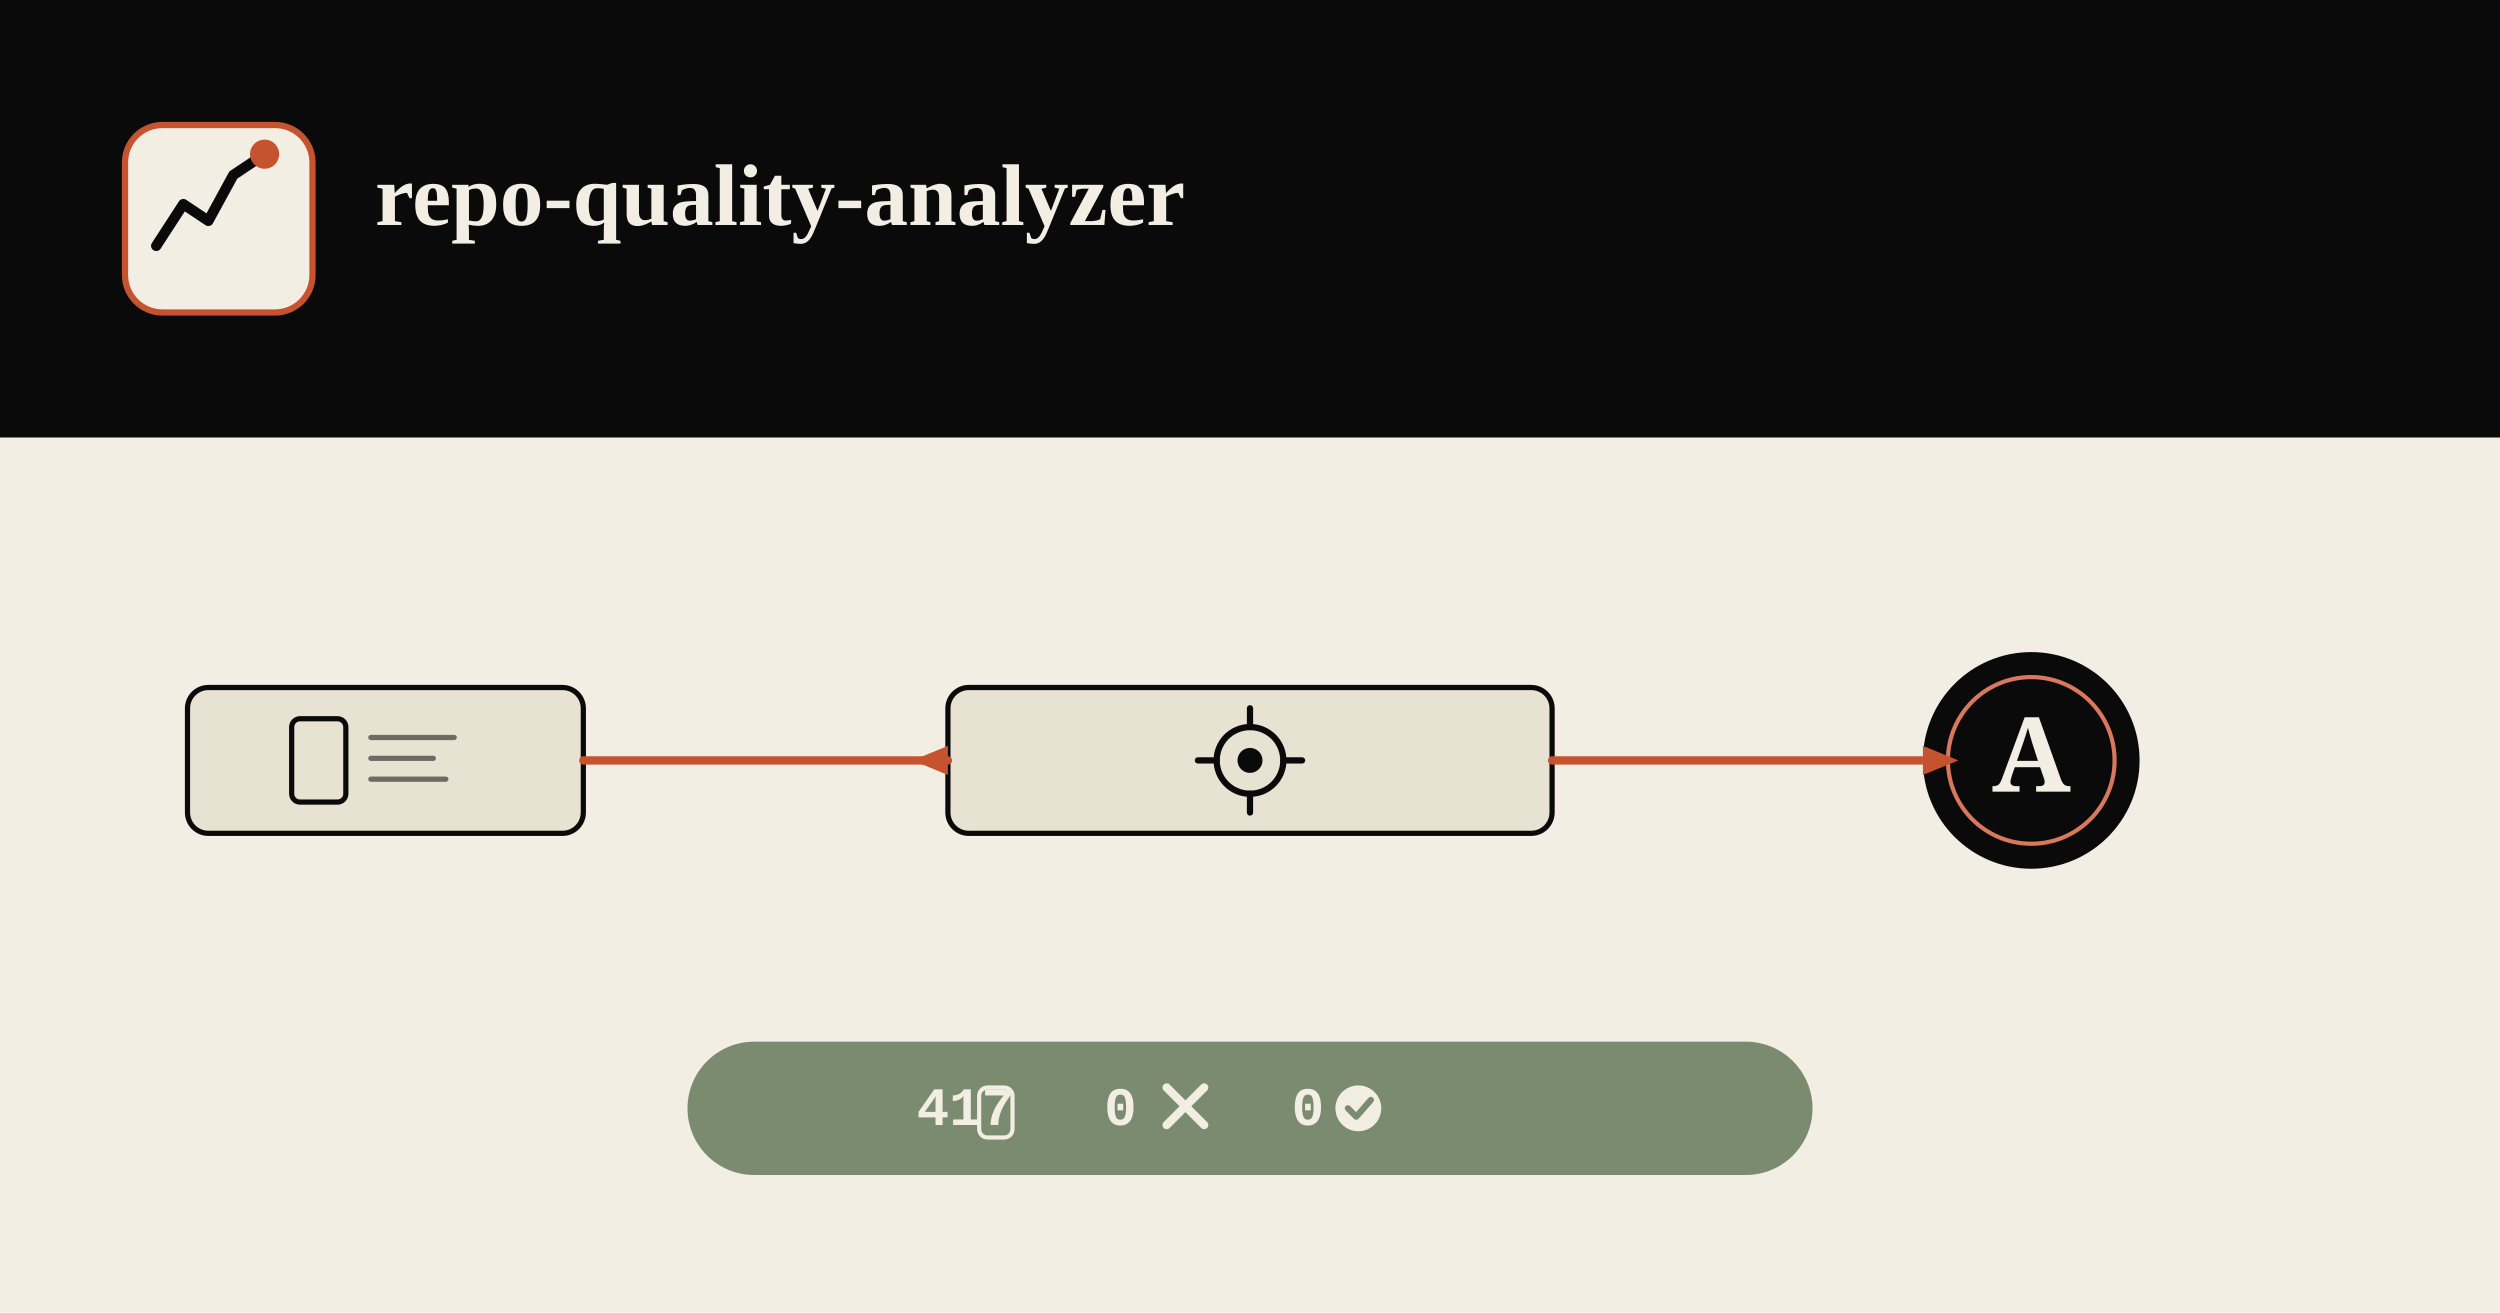
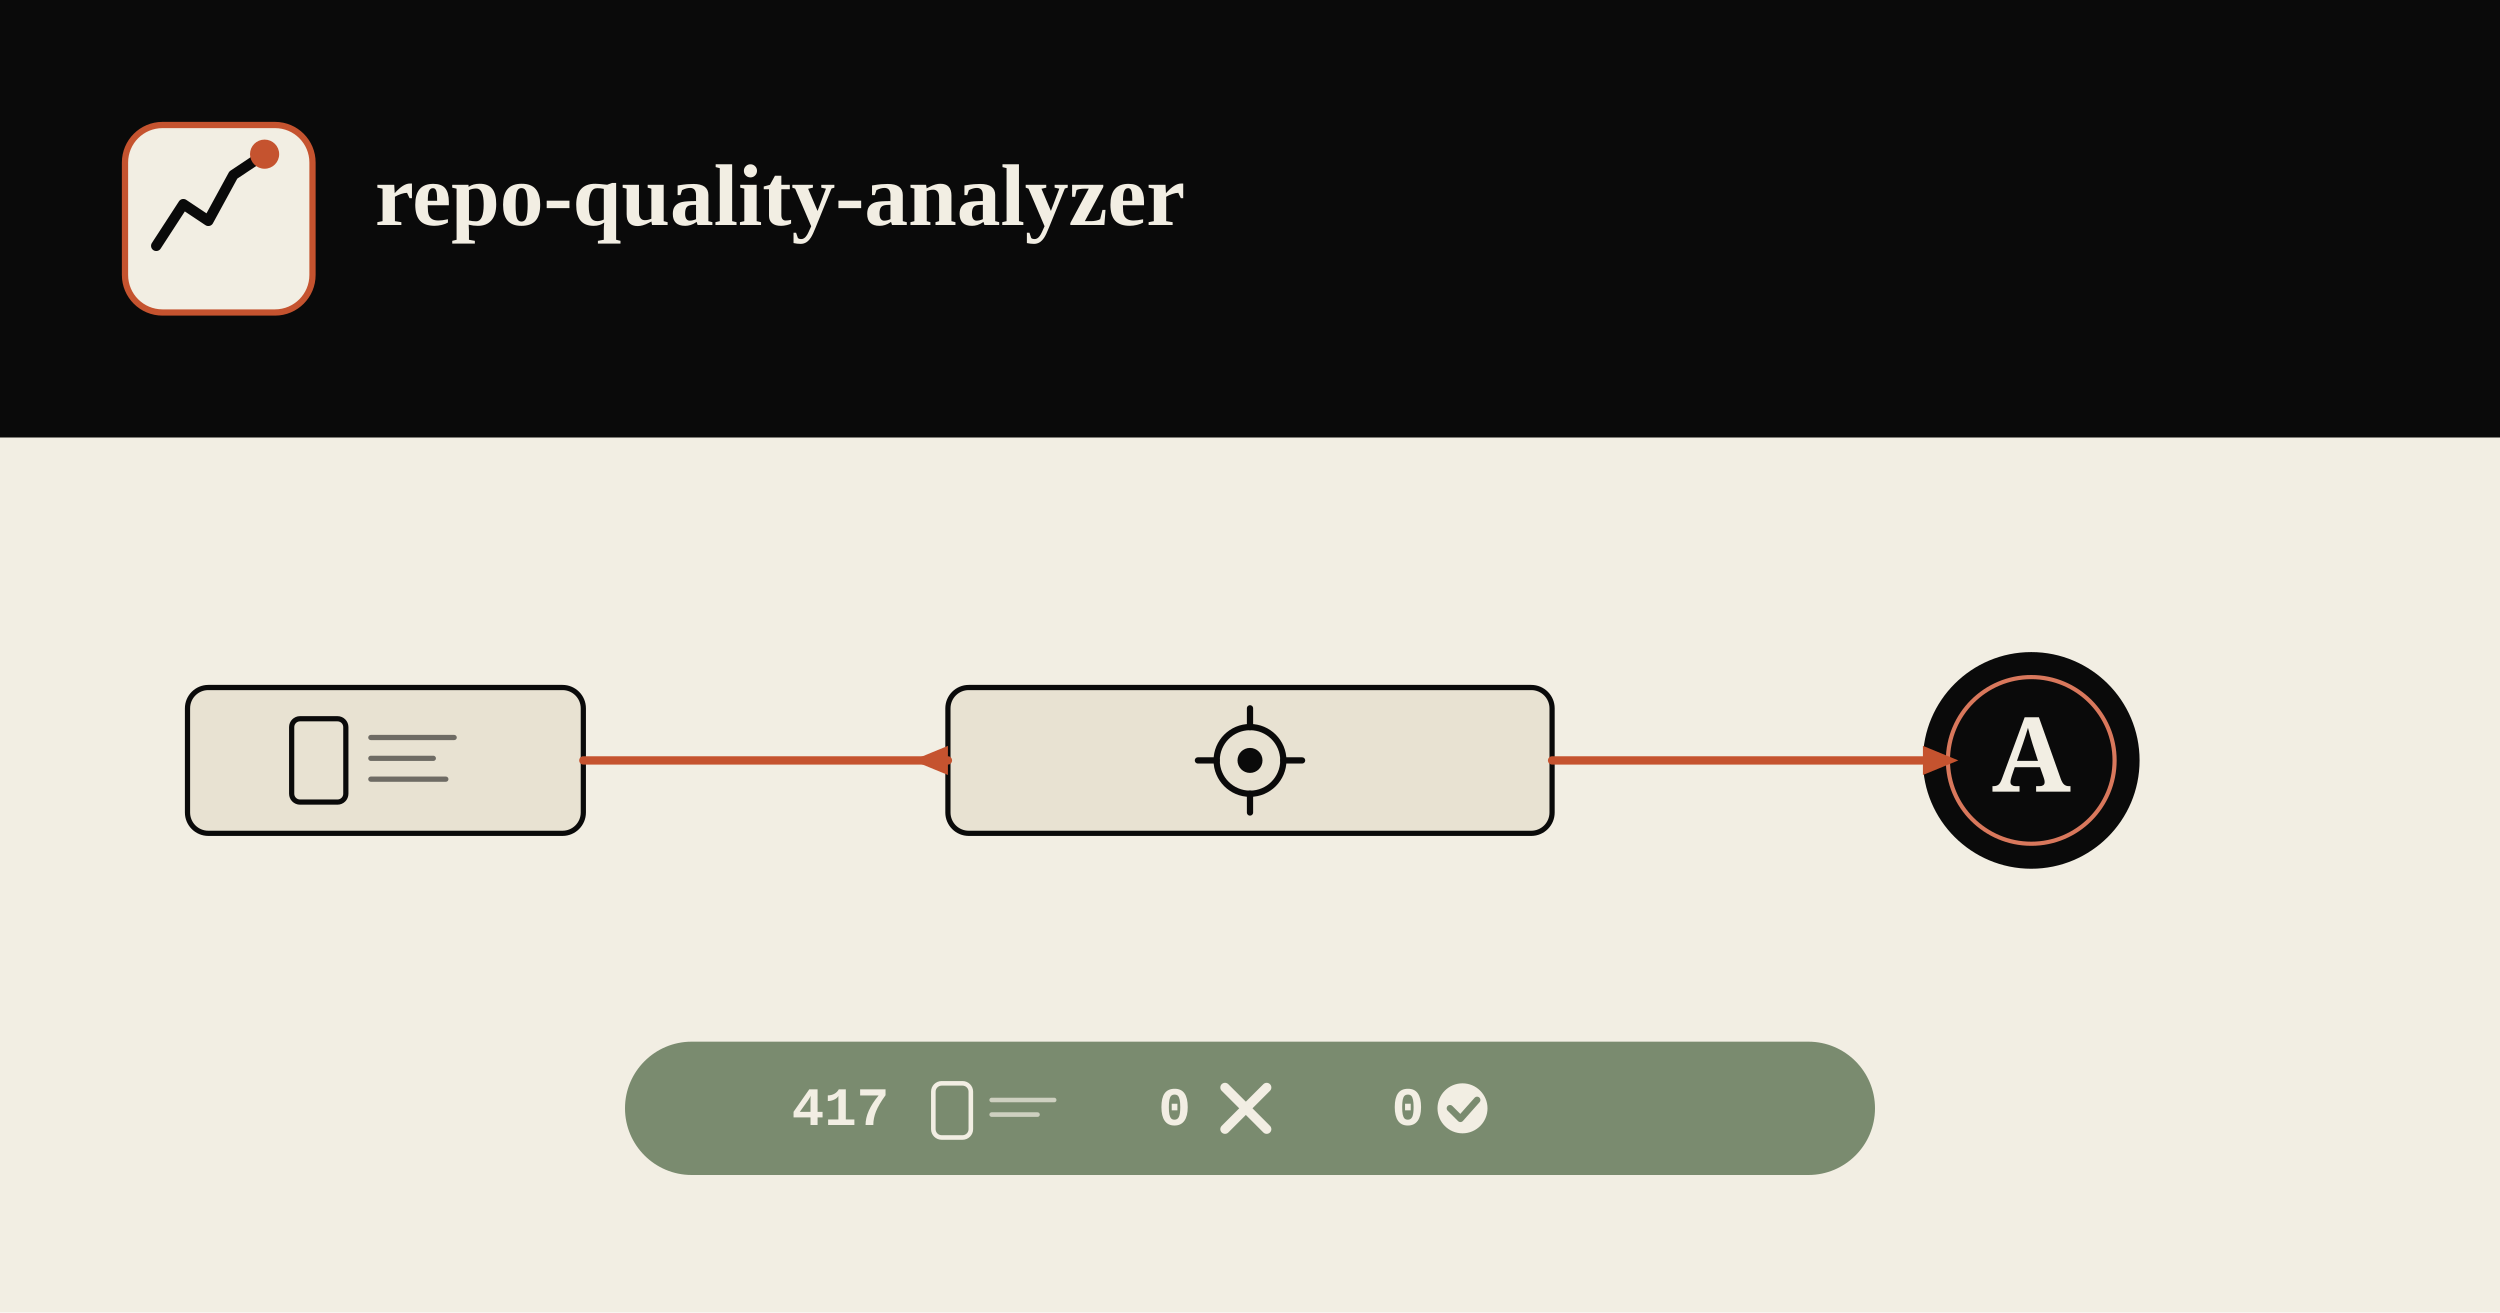
<svg xmlns="http://www.w3.org/2000/svg" viewBox="0 0 1200 630" role="img" aria-label="repo-quality-analyzer open graph card">
  <rect width="1200" height="630" fill="#F2EEE3" />
  <rect width="1200" height="210" fill="#0A0A0A" />
  <rect x="60" y="60" width="90" height="90" rx="18" fill="#F2EEE3" stroke="#C5532F" stroke-width="3" />
  <polyline points="75,118 88,98 100,106 112,84 127,74" fill="none" stroke="#0A0A0A" stroke-width="5" stroke-linecap="round" stroke-linejoin="round" />
  <circle cx="127" cy="74" r="7" fill="#C5532F" />
  <text x="180" y="108" font-family="Georgia, 'Times New Roman', serif" font-size="42" font-weight="bold" fill="#F2EEE3">repo-quality-analyzer</text>
  <g>
    <rect x="90" y="330" width="190" height="70" rx="10" fill="#E8E2D2" stroke="#0A0A0A" stroke-width="2.5" />
    <rect x="140" y="345" width="26" height="40" rx="4" fill="none" stroke="#0A0A0A" stroke-width="2.5" />
    <line x1="178" y1="354" x2="218" y2="354" stroke="#0A0A0A" stroke-width="2.5" stroke-linecap="round" opacity="0.55" />
    <line x1="178" y1="364" x2="208" y2="364" stroke="#0A0A0A" stroke-width="2.5" stroke-linecap="round" opacity="0.55" />
    <line x1="178" y1="374" x2="214" y2="374" stroke="#0A0A0A" stroke-width="2.5" stroke-linecap="round" opacity="0.55" />
    <rect x="455" y="330" width="290" height="70" rx="10" fill="#E8E2D2" stroke="#0A0A0A" stroke-width="2.5" />
    <circle cx="600" cy="365" r="16" fill="none" stroke="#0A0A0A" stroke-width="3" />
    <circle cx="600" cy="365" r="6" fill="#0A0A0A" />
    <line x1="600" y1="340" x2="600" y2="349" stroke="#0A0A0A" stroke-width="3" stroke-linecap="round" />
    <line x1="600" y1="381" x2="600" y2="390" stroke="#0A0A0A" stroke-width="3" stroke-linecap="round" />
    <line x1="575" y1="365" x2="584" y2="365" stroke="#0A0A0A" stroke-width="3" stroke-linecap="round" />
    <line x1="616" y1="365" x2="625" y2="365" stroke="#0A0A0A" stroke-width="3" stroke-linecap="round" />
    <circle cx="975" cy="365" r="52" fill="#0A0A0A" />
    <circle cx="975" cy="365" r="40" fill="none" stroke="#D9785C" stroke-width="2" />
    <text x="975" y="380" text-anchor="middle" font-family="Georgia, serif" font-size="50" font-weight="bold" fill="#F2EEE3">A</text>
  </g>
  <line x1="280" y1="365" x2="455" y2="365" stroke="#C5532F" stroke-width="4" stroke-linecap="round" />
  <line x1="745" y1="365" x2="923" y2="365" stroke="#C5532F" stroke-width="4" stroke-linecap="round" />
  <polygon points="923,358 940,365 923,372" fill="#C5532F" />
  <polygon points="455,358 438,365 455,372" fill="#C5532F" />
-   <rect x="330" y="500" width="540" height="64" rx="32" fill="#7A8B6F" />
-   <text x="440" y="540" font-family="'Courier New', monospace" font-size="26" font-weight="bold" fill="#F2EEE3">417</text>
-   <rect x="470" y="522" width="16" height="24" rx="4" fill="none" stroke="#F2EEE3" stroke-width="2" />
-   <text x="530" y="540" font-family="'Courier New', monospace" font-size="26" font-weight="bold" fill="#F2EEE3">0</text>
-   <line x1="560" y1="522" x2="578" y2="540" stroke="#F2EEE3" stroke-width="4" stroke-linecap="round" />
-   <line x1="578" y1="522" x2="560" y2="540" stroke="#F2EEE3" stroke-width="4" stroke-linecap="round" />
-   <text x="620" y="540" font-family="'Courier New', monospace" font-size="26" font-weight="bold" fill="#F2EEE3">0</text>
-   <circle cx="652" cy="532" r="11" fill="#F2EEE3" />
-   <polyline points="647,532 651,536 658,528" fill="none" stroke="#7A8B6F" stroke-width="3" stroke-linecap="round" stroke-linejoin="round" />
+   <rect x="300" y="500" width="600" height="64" rx="32" fill="#7A8B6F" />
+   <text x="380" y="540" font-family="'Courier New', monospace" font-size="26" font-weight="bold" fill="#F2EEE3">417</text>
+   <rect x="448" y="520" width="18" height="26" rx="4" fill="none" stroke="#F2EEE3" stroke-width="2.2" />
+   <line x1="476" y1="528" x2="506" y2="528" stroke="#F2EEE3" stroke-width="2.2" stroke-linecap="round" opacity="0.7" />
+   <line x1="476" y1="535" x2="498" y2="535" stroke="#F2EEE3" stroke-width="2.2" stroke-linecap="round" opacity="0.7" />
+   <text x="556" y="540" font-family="'Courier New', monospace" font-size="26" font-weight="bold" fill="#F2EEE3">0</text>
+   <line x1="588" y1="522" x2="608" y2="542" stroke="#F2EEE3" stroke-width="4.5" stroke-linecap="round" />
+   <line x1="608" y1="522" x2="588" y2="542" stroke="#F2EEE3" stroke-width="4.5" stroke-linecap="round" />
+   <text x="668" y="540" font-family="'Courier New', monospace" font-size="26" font-weight="bold" fill="#F2EEE3">0</text>
+   <circle cx="702" cy="532" r="12" fill="#F2EEE3" />
+   <polyline points="696,532 701,537 709,528" fill="none" stroke="#7A8B6F" stroke-width="3.2" stroke-linecap="round" stroke-linejoin="round" />
</svg>
